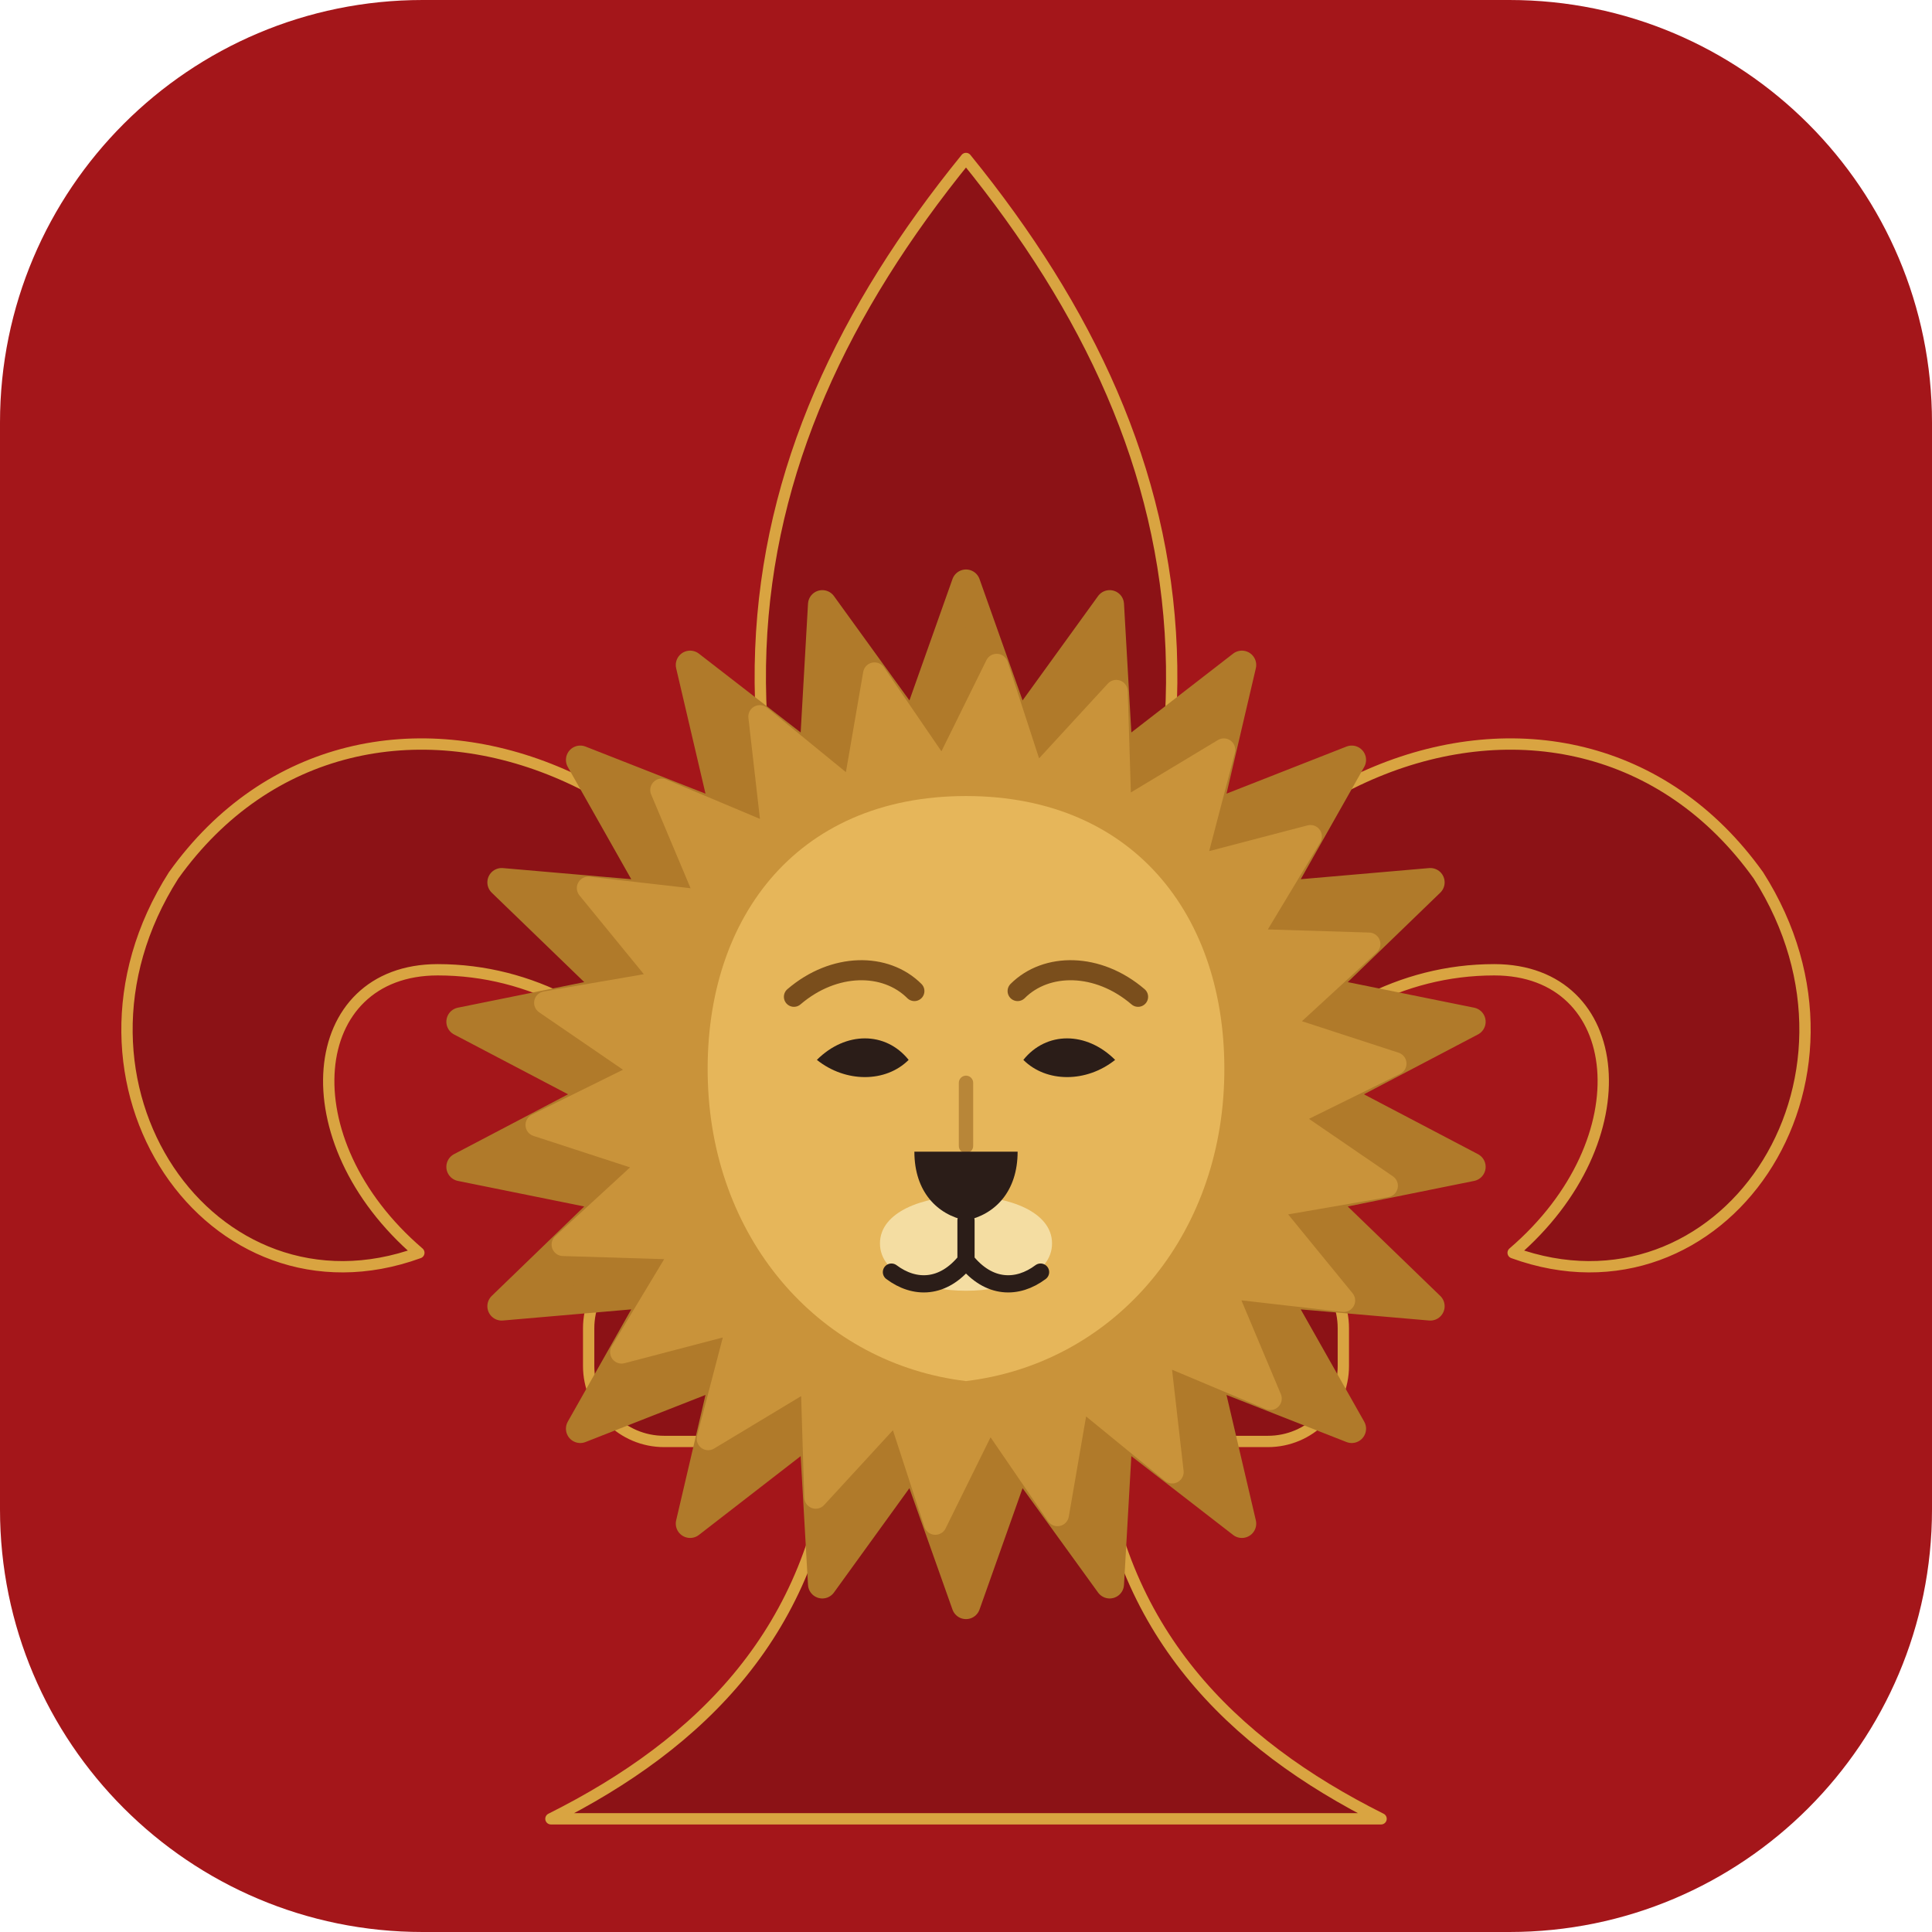
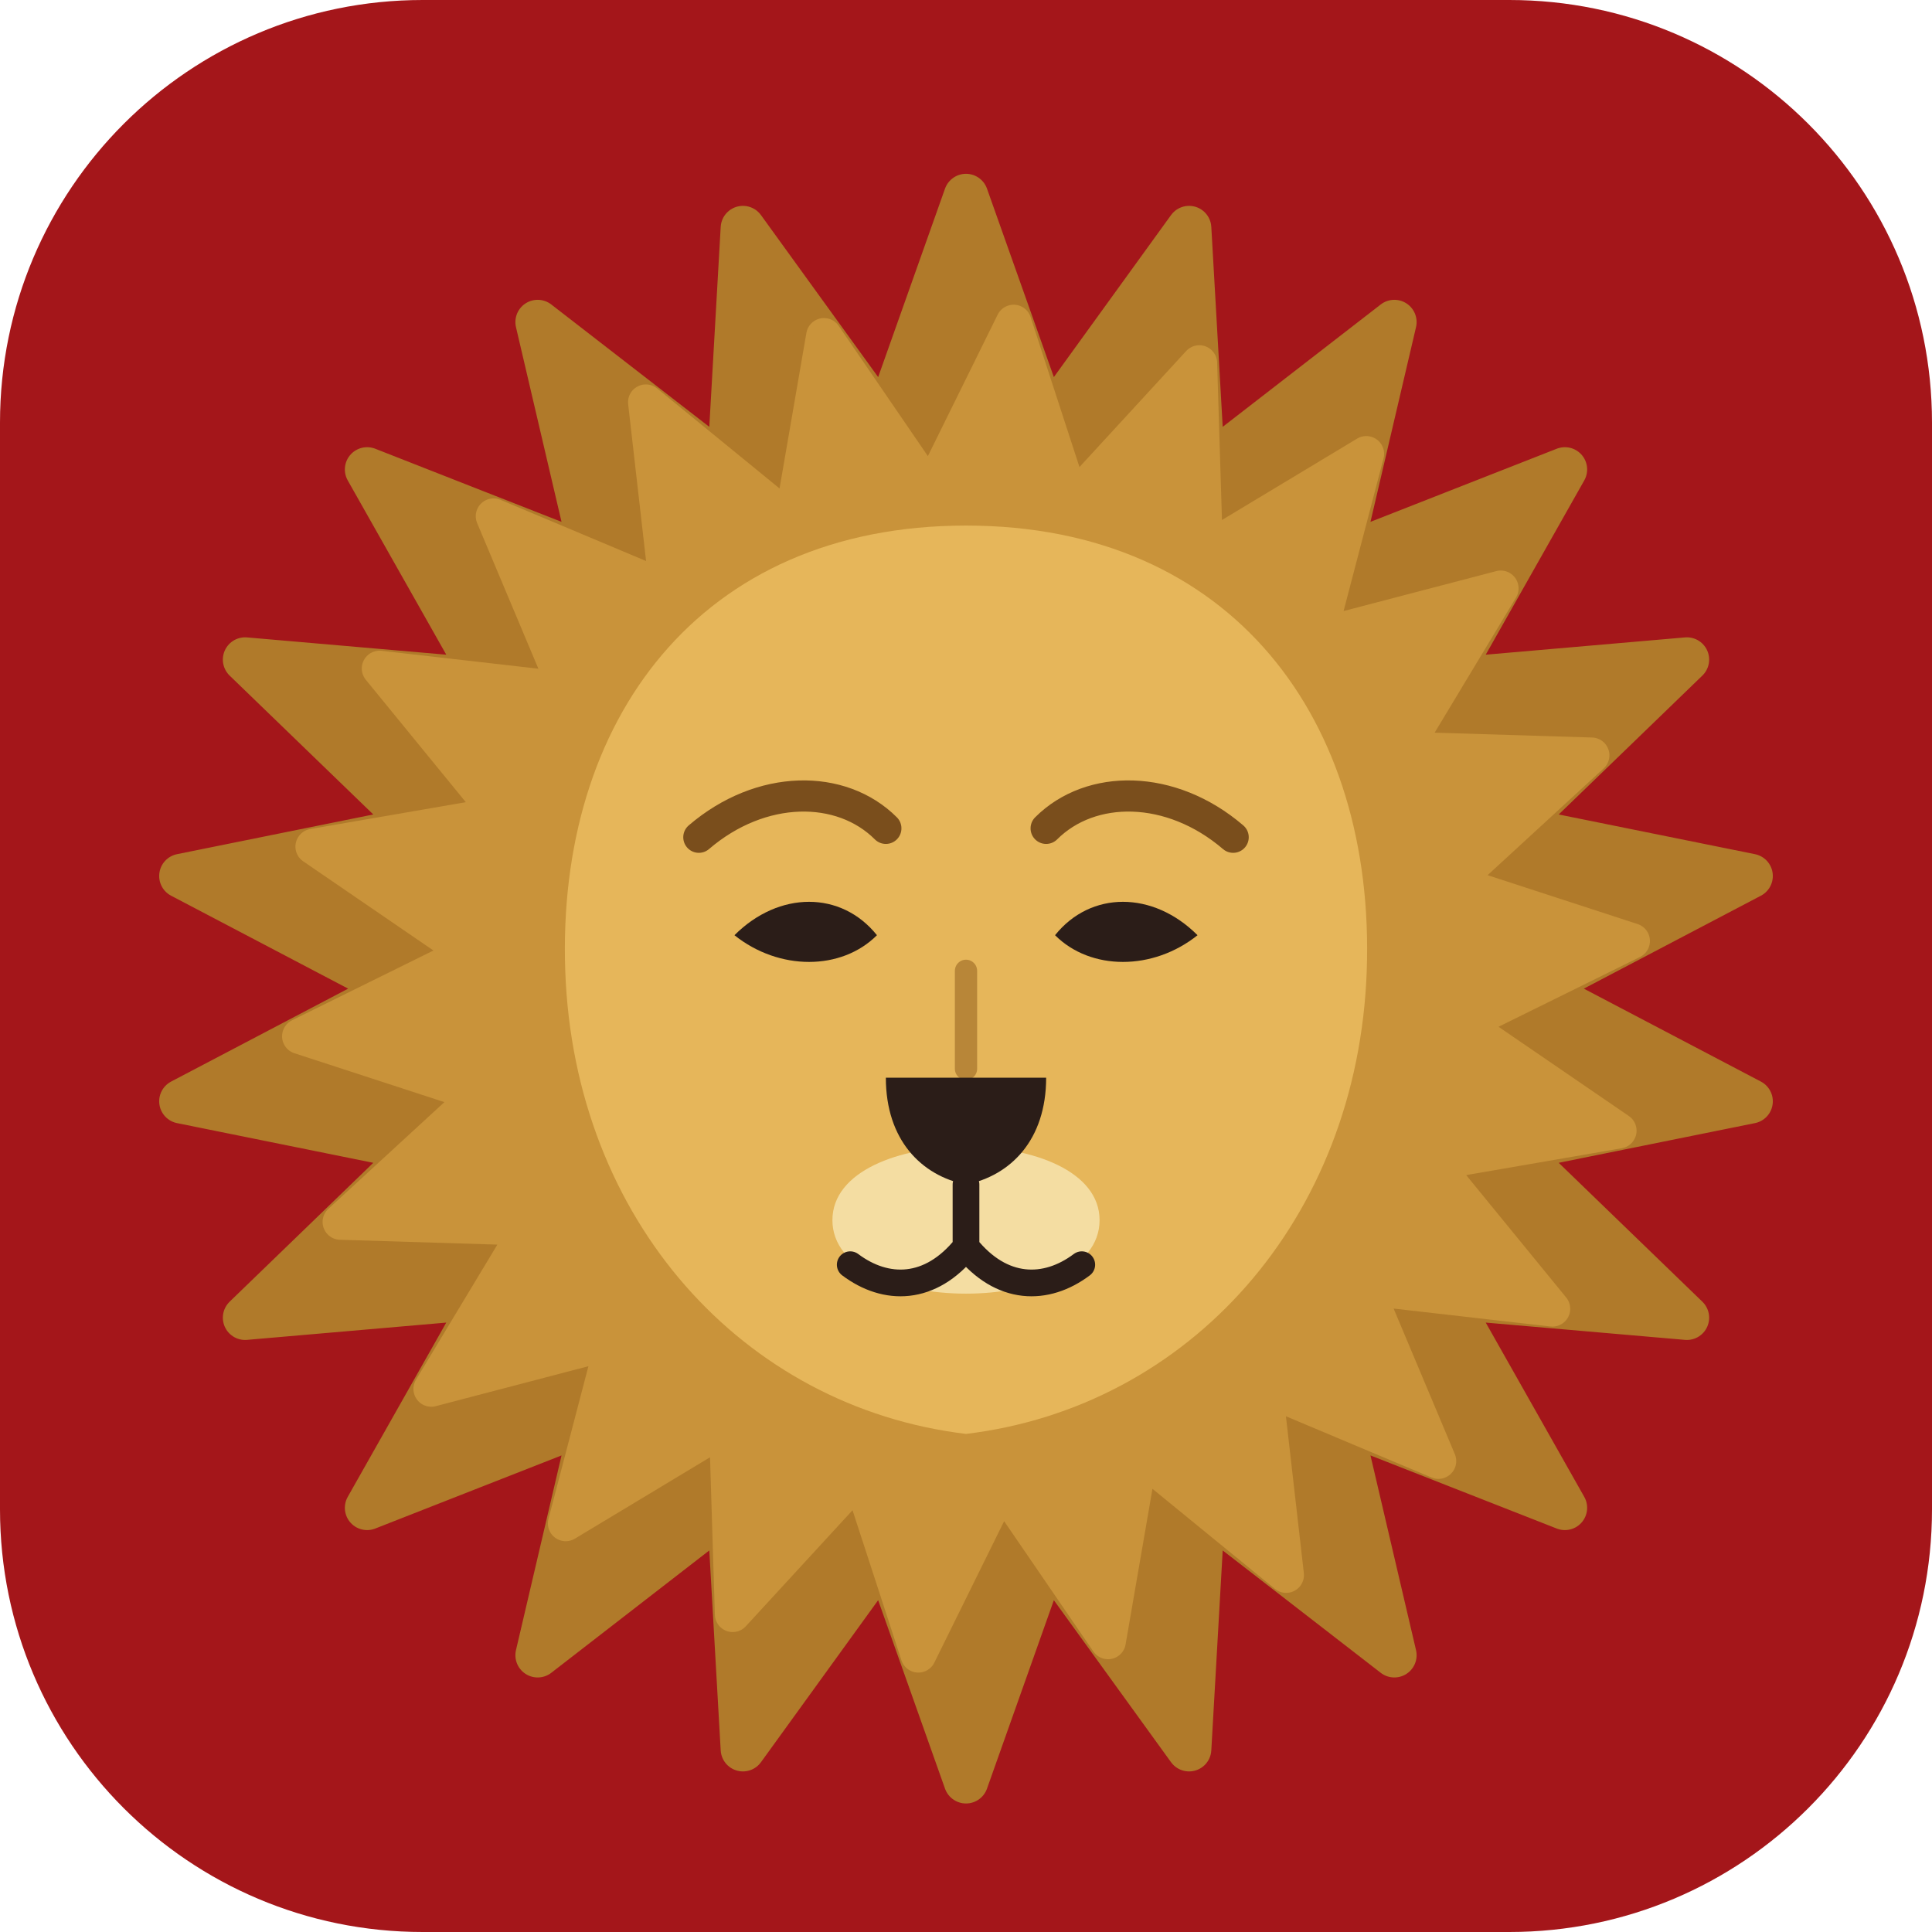
<svg xmlns="http://www.w3.org/2000/svg" viewBox="0 0 512 512">
  <rect width="512" height="512" rx="112" fill="#A4161A" />
-   <g transform="translate(256 262) scale(5.0) translate(-50 -46)" fill="#8C1216" stroke="#D9A441" stroke-width="0.6" stroke-linejoin="round">
-     <path d="M50 2 C63 18 66 36 50 60 C34 36 37 18 50 2 Z" />
-     <path d="M56 56 C60 34 82 26 92 40 C99 51 90 64 79 60 C86 54 85 45 78 45 C68 45 61 55 60 64 Z" />
-     <path d="M44 56 C40 34 18 26 8 40 C1 51 10 64 21 60 C14 54 15 45 22 45 C32 45 39 55 40 64 Z" />
-     <rect x="30" y="60" width="40" height="10" rx="4" />
-     <path d="M43 70 L57 70 C58 80 64 86 72 90 L28 90 C36 86 42 80 43 70 Z" />
-   </g>
-   <g transform="translate(256 290) scale(0.76) translate(-256 -304)">
+   <g transform="translate(256 262) scale(1.18) translate(-256 -304)">
    <path d="M256.0 126.0 L274.2 177.3 L306.1 133.2 L309.2 187.6 L352.2 154.3 L339.8 207.3 L390.5 187.4 L363.7 234.8 L417.9 230.1 L378.8 267.9 L432.2 278.7 L384.0 304.0 L432.2 329.3 L378.8 340.1 L417.9 377.9 L363.7 373.2 L390.5 420.6 L339.8 400.7 L352.2 453.7 L309.2 420.4 L306.1 474.8 L274.2 430.7 L256.0 482.0 L237.8 430.7 L205.9 474.8 L202.8 420.4 L159.8 453.7 L172.2 400.7 L121.5 420.6 L148.3 373.2 L94.1 377.9 L133.2 340.1 L79.8 329.3 L128.0 304.0 L79.8 278.7 L133.2 267.9 L94.1 230.1 L148.3 234.8 L121.5 187.4 L172.2 207.3 L159.8 154.3 L202.8 187.6 L205.9 133.2 L237.8 177.3Z" fill="#B07A2A" stroke="#B07A2A" stroke-width="10" stroke-linejoin="round" />
    <path d="M266.7 154.4 L279.8 194.6 L308.4 163.5 L309.7 205.7 L345.9 183.9 L335.2 224.8 L376.1 214.1 L354.3 250.3 L396.5 251.6 L365.4 280.2 L405.6 293.3 L367.7 312.0 L402.6 335.9 L360.9 343.1 L387.7 375.9 L345.7 371.1 L362.1 410.1 L323.1 393.7 L327.9 435.7 L295.1 408.9 L287.9 450.6 L264.0 415.7 L245.3 453.6 L232.2 413.4 L203.6 444.5 L202.3 402.3 L166.1 424.1 L176.8 383.2 L135.9 393.9 L157.7 357.7 L115.5 356.4 L146.6 327.8 L106.4 314.7 L144.3 296.0 L109.4 272.1 L151.1 264.9 L124.3 232.1 L166.3 236.9 L149.9 197.9 L188.9 214.3 L184.1 172.3 L216.9 199.1 L224.1 157.4 L248.0 192.3Z" fill="#C9933A" stroke="#C9933A" stroke-width="8" stroke-linejoin="round" />
    <path d="M256 200 C316 200 348 244 346 300 C344 356 306 398 256 404 C206 398 168 356 166 300 C164 244 196 200 256 200 Z" fill="#E6B65A" />
    <path d="M196 270 C210 258 228 258 238 268" stroke="#7A4E1C" stroke-width="7" stroke-linecap="round" fill="none" />
    <path d="M316 270 C302 258 284 258 274 268" stroke="#7A4E1C" stroke-width="7" stroke-linecap="round" fill="none" />
    <path d="M204 292 C214 282 228 282 236 292 C228 300 214 300 204 292 Z" fill="#2B1D18" />
    <path d="M308 292 C298 282 284 282 276 292 C284 300 298 300 308 292 Z" fill="#2B1D18" />
    <path d="M256 300 L256 322" stroke="#B88638" stroke-width="5" stroke-linecap="round" />
    <path d="M226 356 C226 334 286 334 286 356 C286 378 226 378 226 356 Z" fill="#F4DDA2" />
    <path d="M238 324 L274 324 C274 338 266 346 256 348 C246 346 238 338 238 324 Z" fill="#2B1D18" />
    <path d="M256 348 L256 362 M256 362 C248 372 238 372 230 366 M256 362 C264 372 274 372 282 366" stroke="#2B1D18" stroke-width="6" stroke-linecap="round" fill="none" />
  </g>
</svg>
